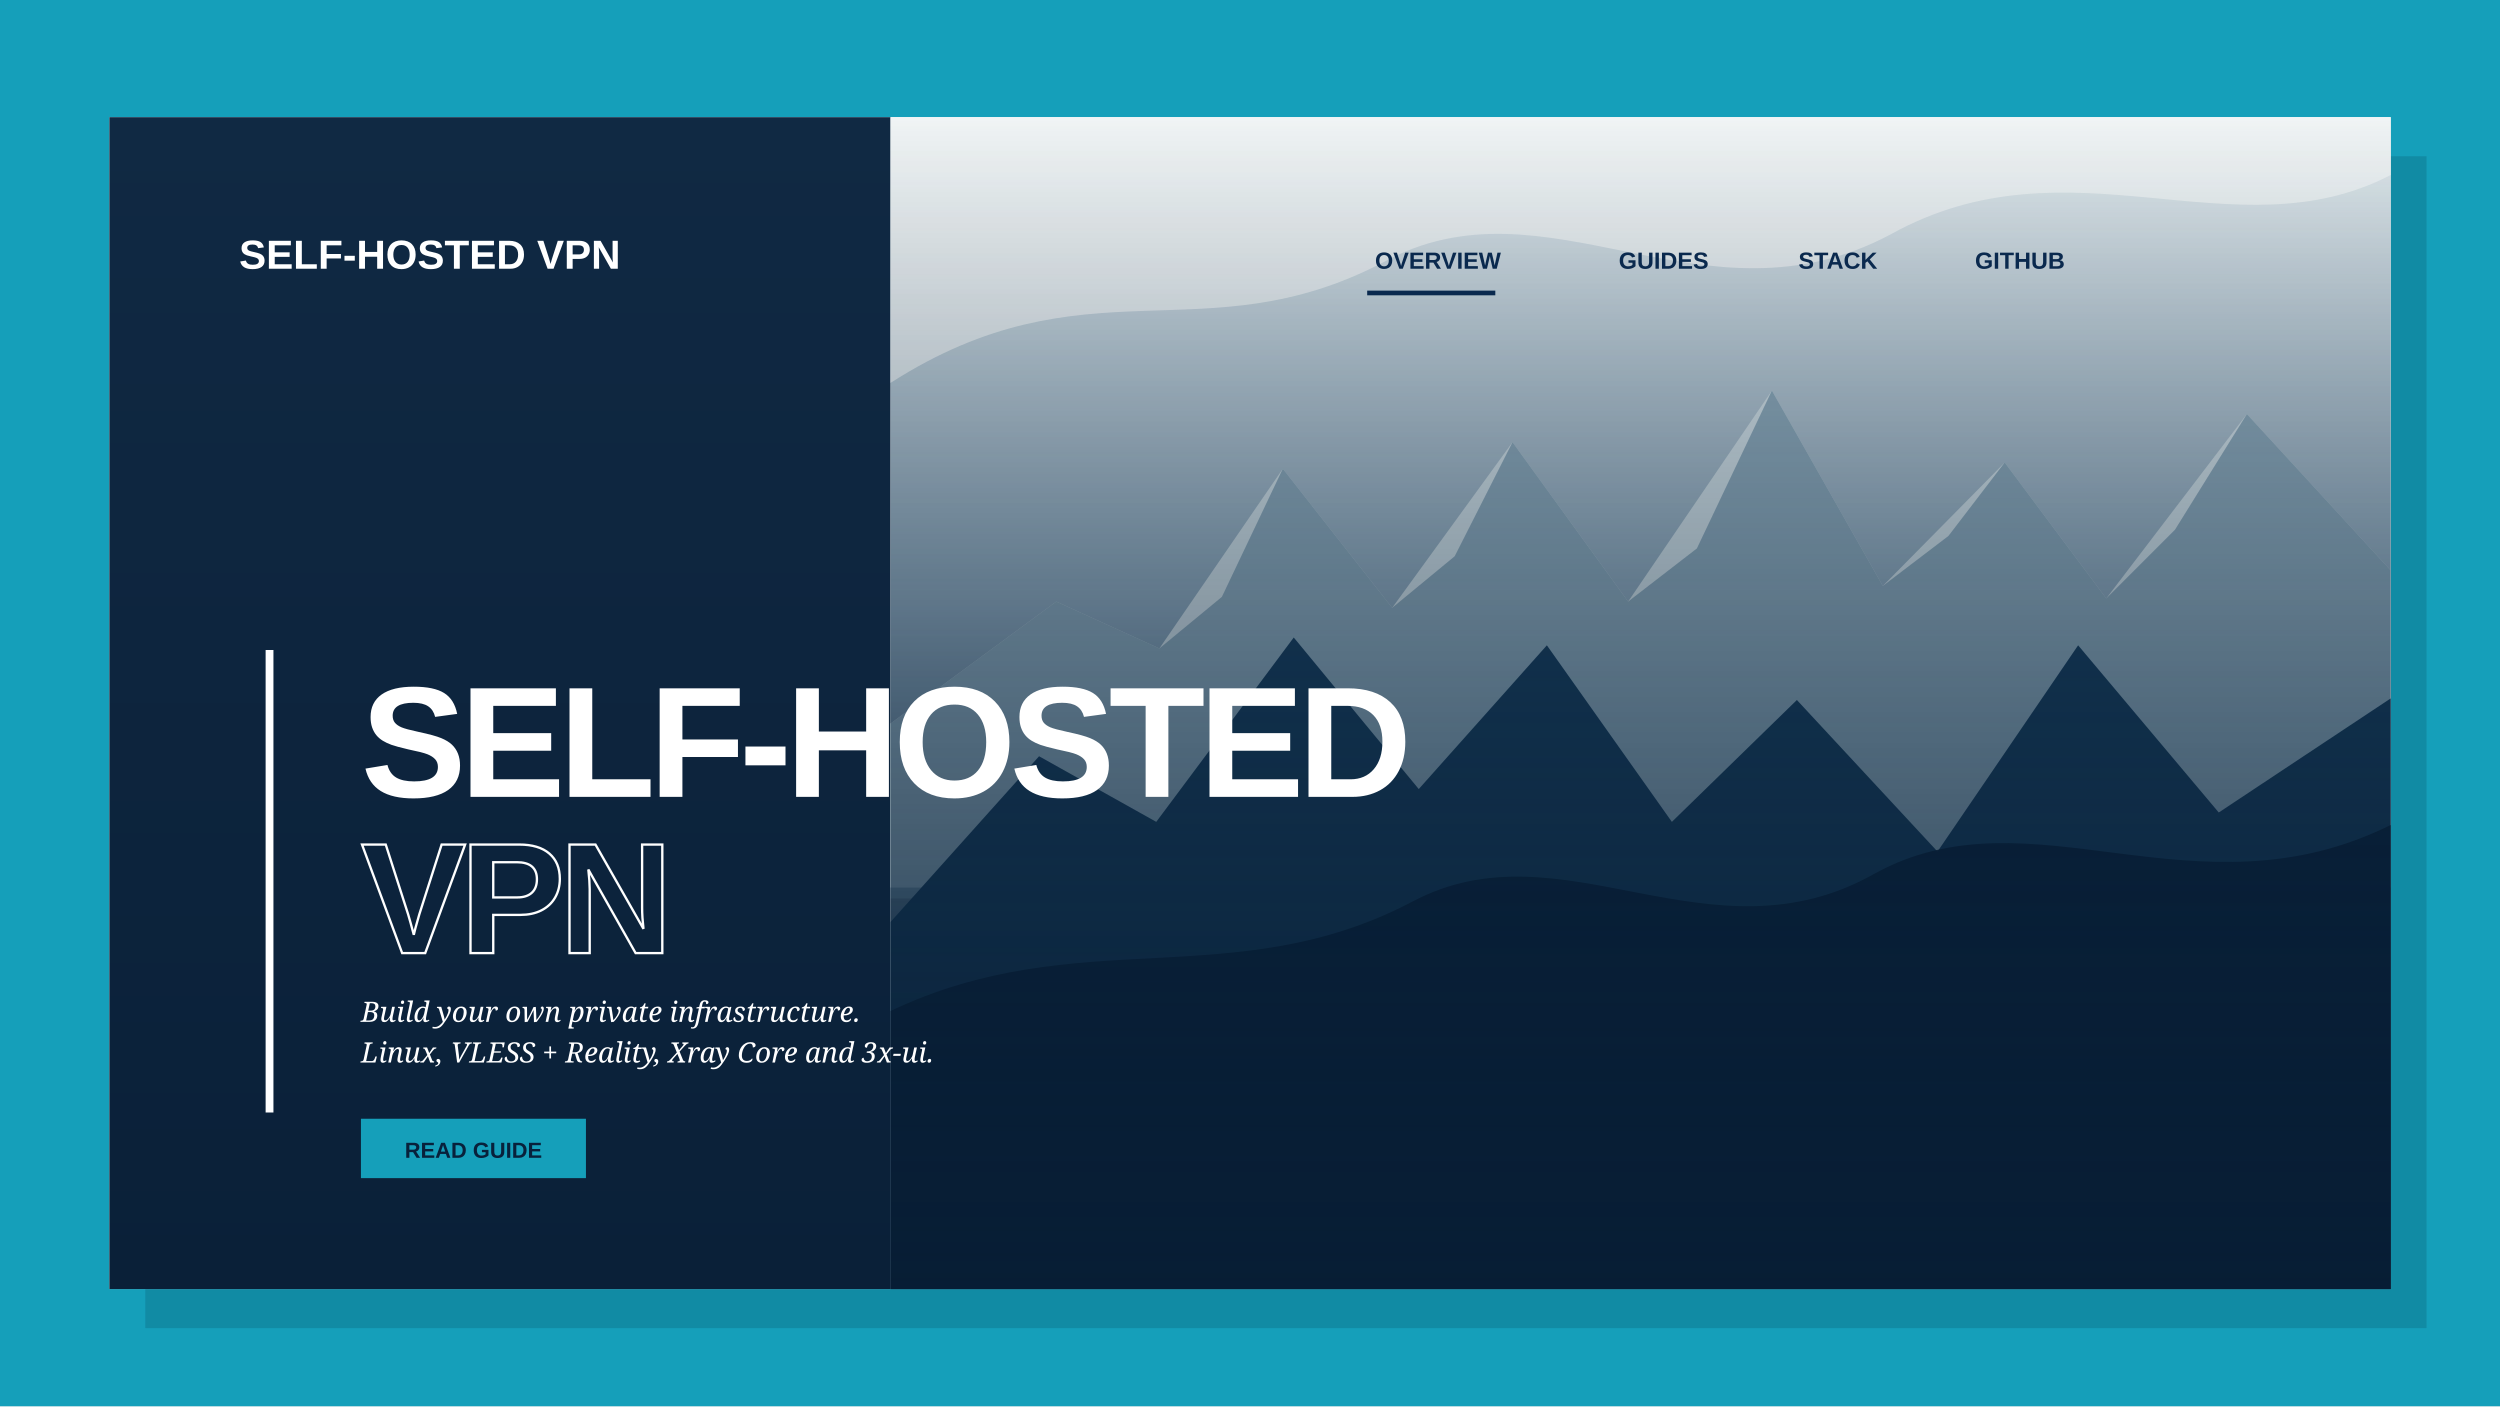
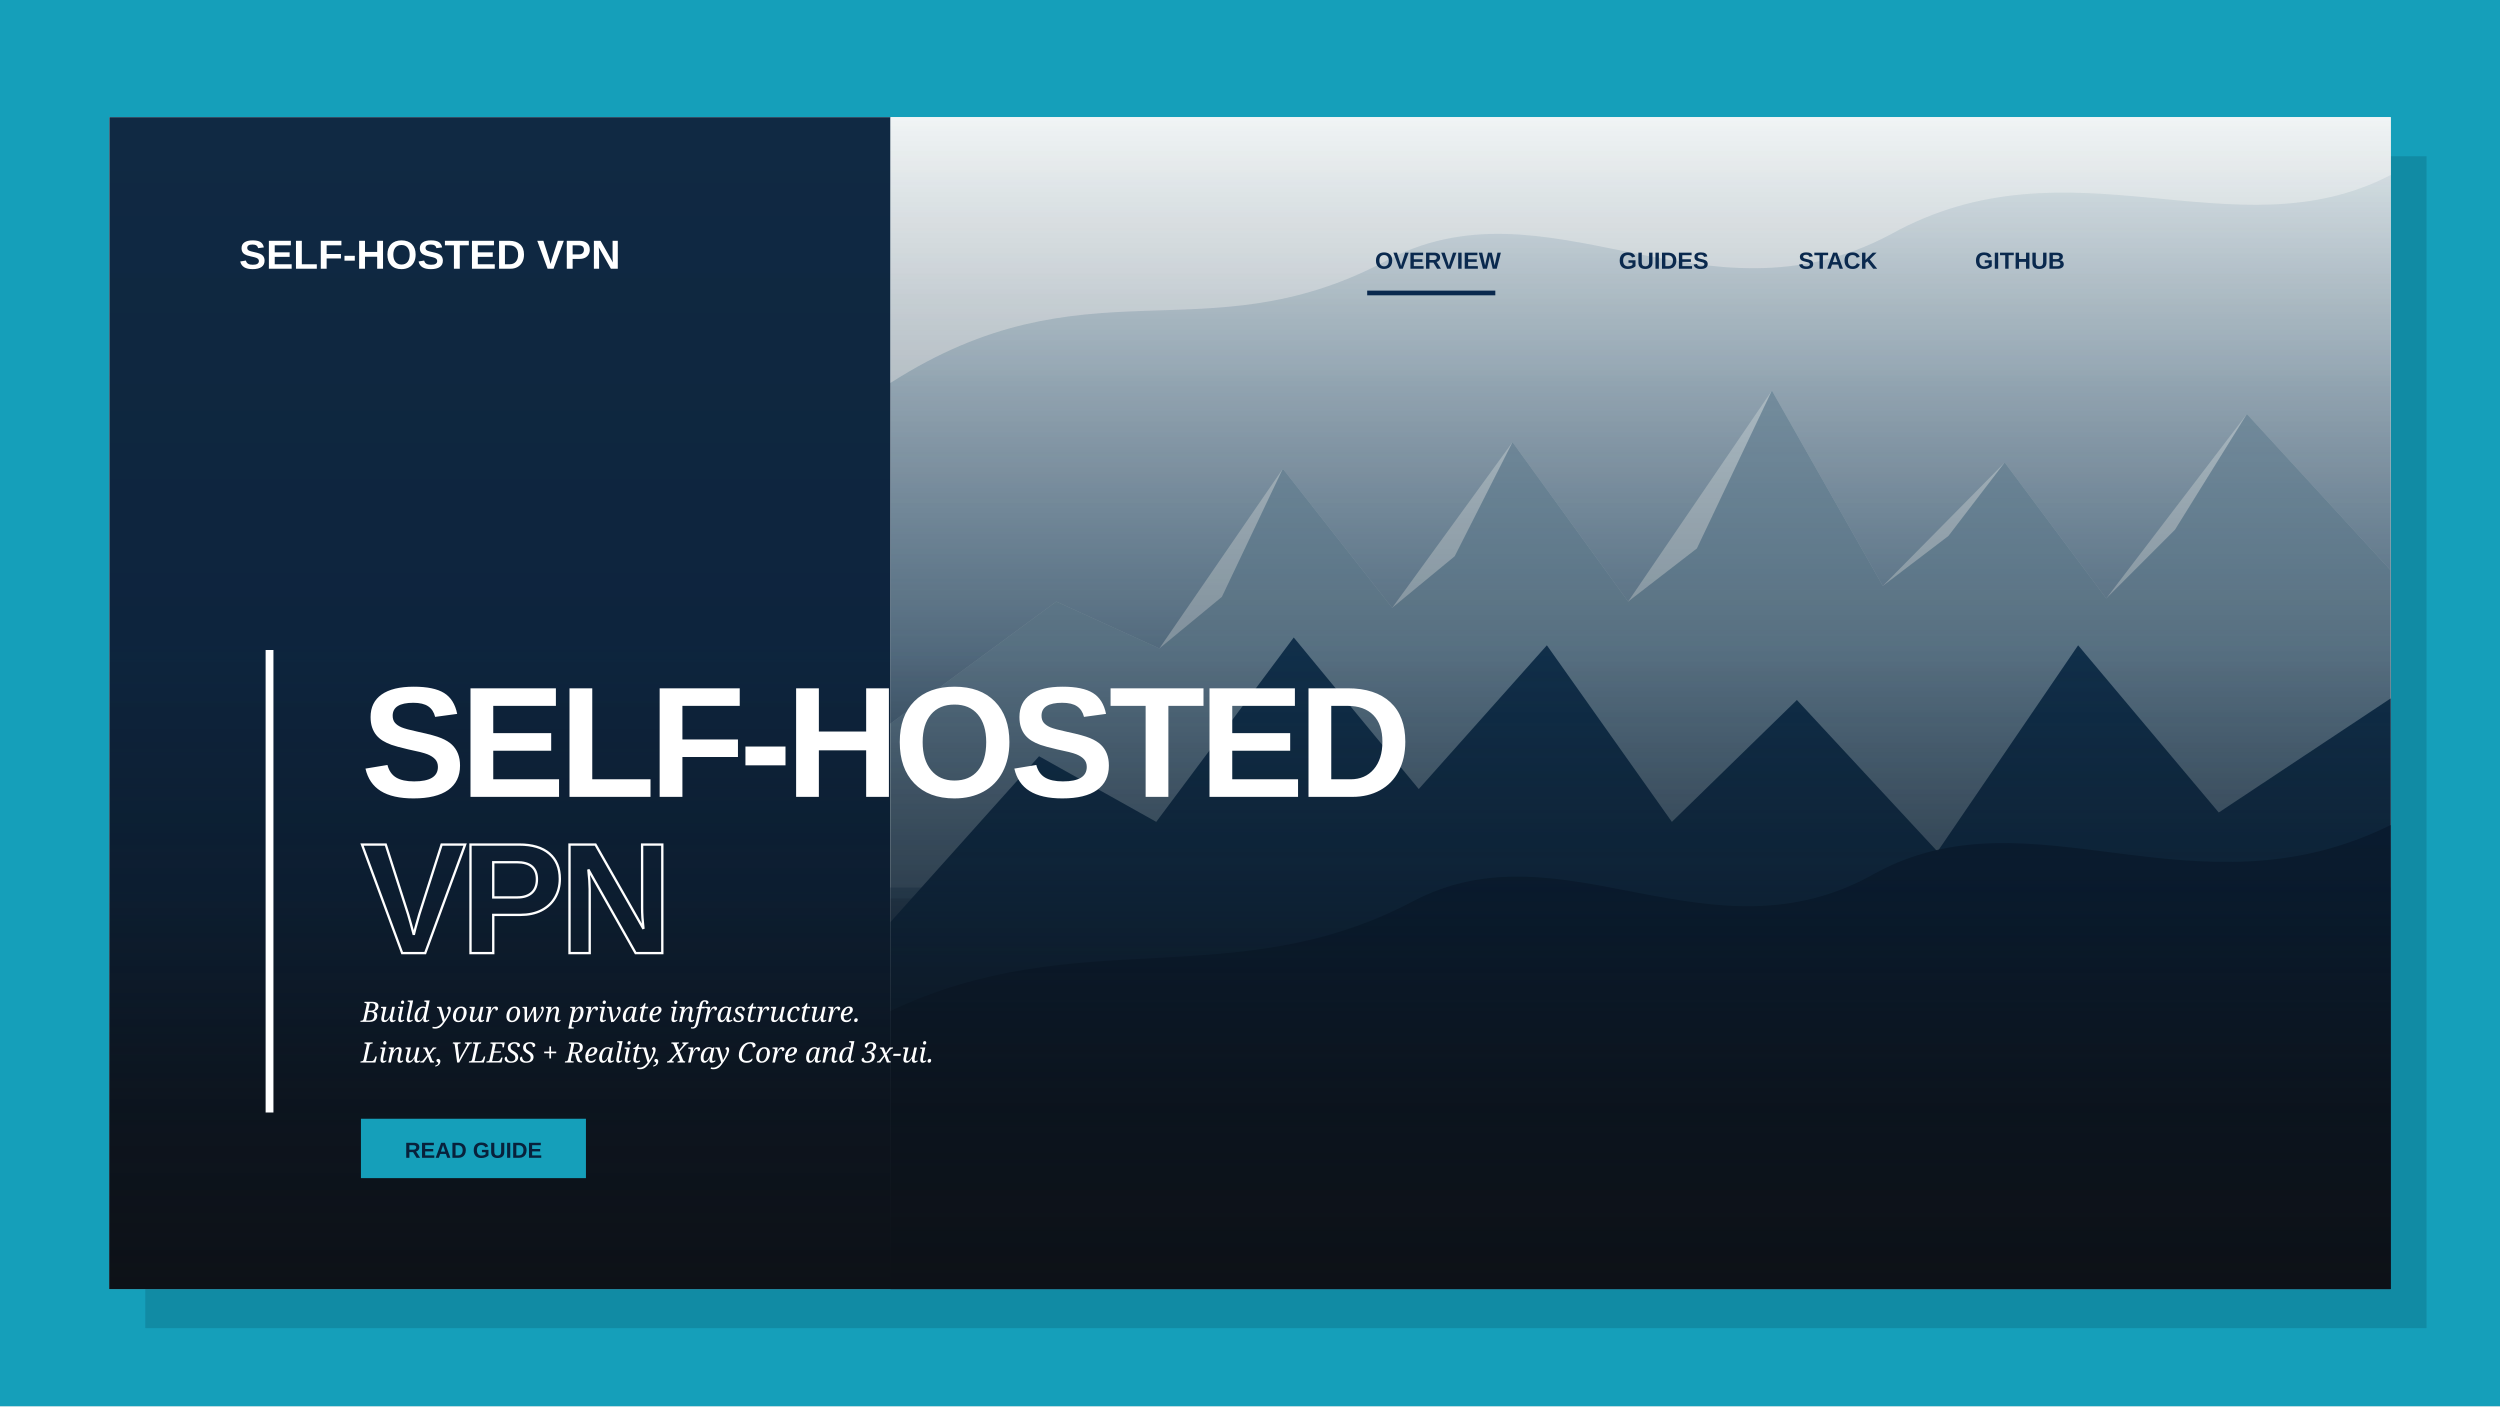
<svg xmlns="http://www.w3.org/2000/svg" viewBox="0 0 1600 900">
  <defs>
    <linearGradient id="sidebar" x1="0" y1="0" x2="0" y2="1">
      <stop offset="0%" stop-color="#102943" />
      <stop offset="100%" stop-color="#0a2038" />
    </linearGradient>
    <linearGradient id="sky" x1="0" y1="0" x2="0" y2="1">
      <stop offset="0%" stop-color="#e6edef" />
      <stop offset="42%" stop-color="#91aabb" />
      <stop offset="100%" stop-color="#0a2843" />
    </linearGradient>
    <linearGradient id="shade" x1="0" y1="0" x2="0" y2="1">
      <stop offset="0%" stop-color="#071d34" stop-opacity="0" />
      <stop offset="100%" stop-color="#071d34" stop-opacity="0.9" />
    </linearGradient>
+     <linearGradient id="fadeToGitHub" x1="0" y1="0" x2="0" y2="1">
+       <stop offset="0%" stop-color="#0d1117" stop-opacity="0" />
+       <stop offset="45%" stop-color="#0d1117" stop-opacity="0.02" />
+       <stop offset="66%" stop-color="#0d1117" stop-opacity="0.32" />
+       <stop offset="84%" stop-color="#0d1117" stop-opacity="0.78" />
+       <stop offset="100%" stop-color="#0d1117" stop-opacity="1" />
+     </linearGradient>
  </defs>
  <rect width="1600" height="900" fill="#159fba" />
  <rect x="93" y="100" width="1460" height="750" fill="#07566b" opacity="0.28" />
  <rect x="70" y="75" width="1460" height="750" fill="#ffffff" />
  <rect x="70" y="75" width="500" height="750" fill="url(#sidebar)" />
  <rect x="570" y="75" width="960" height="750" fill="url(#sky)" />
  <path d="M570 245 C695 165 770 228 885 168 C990 110 1090 214 1210 150 C1325 86 1430 164 1530 112 L1530 75 L570 75 Z" fill="#f4f7f7" opacity="0.72" />
  <path d="M570 463 L676 385 L742 415 L821 300 L891 389 L968 283 L1042 385 L1134 250 L1205 375 L1283 296 L1348 383 L1438 265 L1530 365 L1530 568 L570 568 Z" fill="#d7e4e8" />
  <path d="M570 463 L676 385 L742 415 L782 382 L821 300 L891 389 L931 356 L968 283 L1042 385 L1086 351 L1134 250 L1205 375 L1247 343 L1283 296 L1348 383 L1392 339 L1438 265 L1530 365 L1530 575 L570 575 Z" fill="#7192a6" opacity="0.68" />
  <path d="M570 590 L665 484 L740 526 L828 408 L908 505 L990 413 L1070 526 L1150 448 L1240 545 L1330 413 L1420 520 L1530 447 L1530 825 L570 825 Z" fill="#173c5a" />
  <path d="M570 647 C690 590 790 637 904 577 C1000 526 1094 619 1200 559 C1300 504 1405 590 1530 528 L1530 825 L570 825 Z" fill="#071e35" opacity="0.88" />
  <rect x="570" y="75" width="960" height="750" fill="url(#shade)" />
+   <rect x="70" y="75" width="1460" height="750" fill="url(#fadeToGitHub)" />
  <text x="153" y="172" fill="#ffffff" font-family="Arial, Helvetica, sans-serif" font-size="26" font-weight="700">SELF-HOSTED VPN</text>
  <g fill="#0a294e" font-family="Arial, Helvetica, sans-serif" font-size="15" font-weight="700">
    <text x="880" y="172">OVERVIEW</text>
    <text x="1036" y="172">GUIDES</text>
    <text x="1151" y="172">STACK</text>
    <text x="1264" y="172">GITHUB</text>
  </g>
  <rect x="875" y="186" width="82" height="3" fill="#0a294e" />
  <rect x="170" y="416" width="5" height="296" fill="#ffffff" />
  <text x="231" y="510" fill="#ffffff" font-family="Arial, Helvetica, sans-serif" font-size="101" font-weight="800" letter-spacing="-4">SELF-HOSTED</text>
  <text x="231" y="610" fill="none" stroke="#ffffff" stroke-width="1.5" font-family="Arial, Helvetica, sans-serif" font-size="101" font-weight="800" letter-spacing="-4">VPN</text>
  <text x="231" y="654" fill="#ffffff" font-family="Georgia, serif" font-size="18" font-style="italic">Build your own private infrastructure.</text>
  <text x="231" y="680" fill="#ffffff" font-family="Georgia, serif" font-size="18" font-style="italic">Linux, VLESS + Reality, Xray Core and 3x-ui.</text>
  <rect x="231" y="716" width="144" height="38" fill="#159fba" />
  <text x="303" y="741" text-anchor="middle" fill="#08213b" font-family="Arial, Helvetica, sans-serif" font-size="14" font-weight="700">READ GUIDE</text>
</svg>
